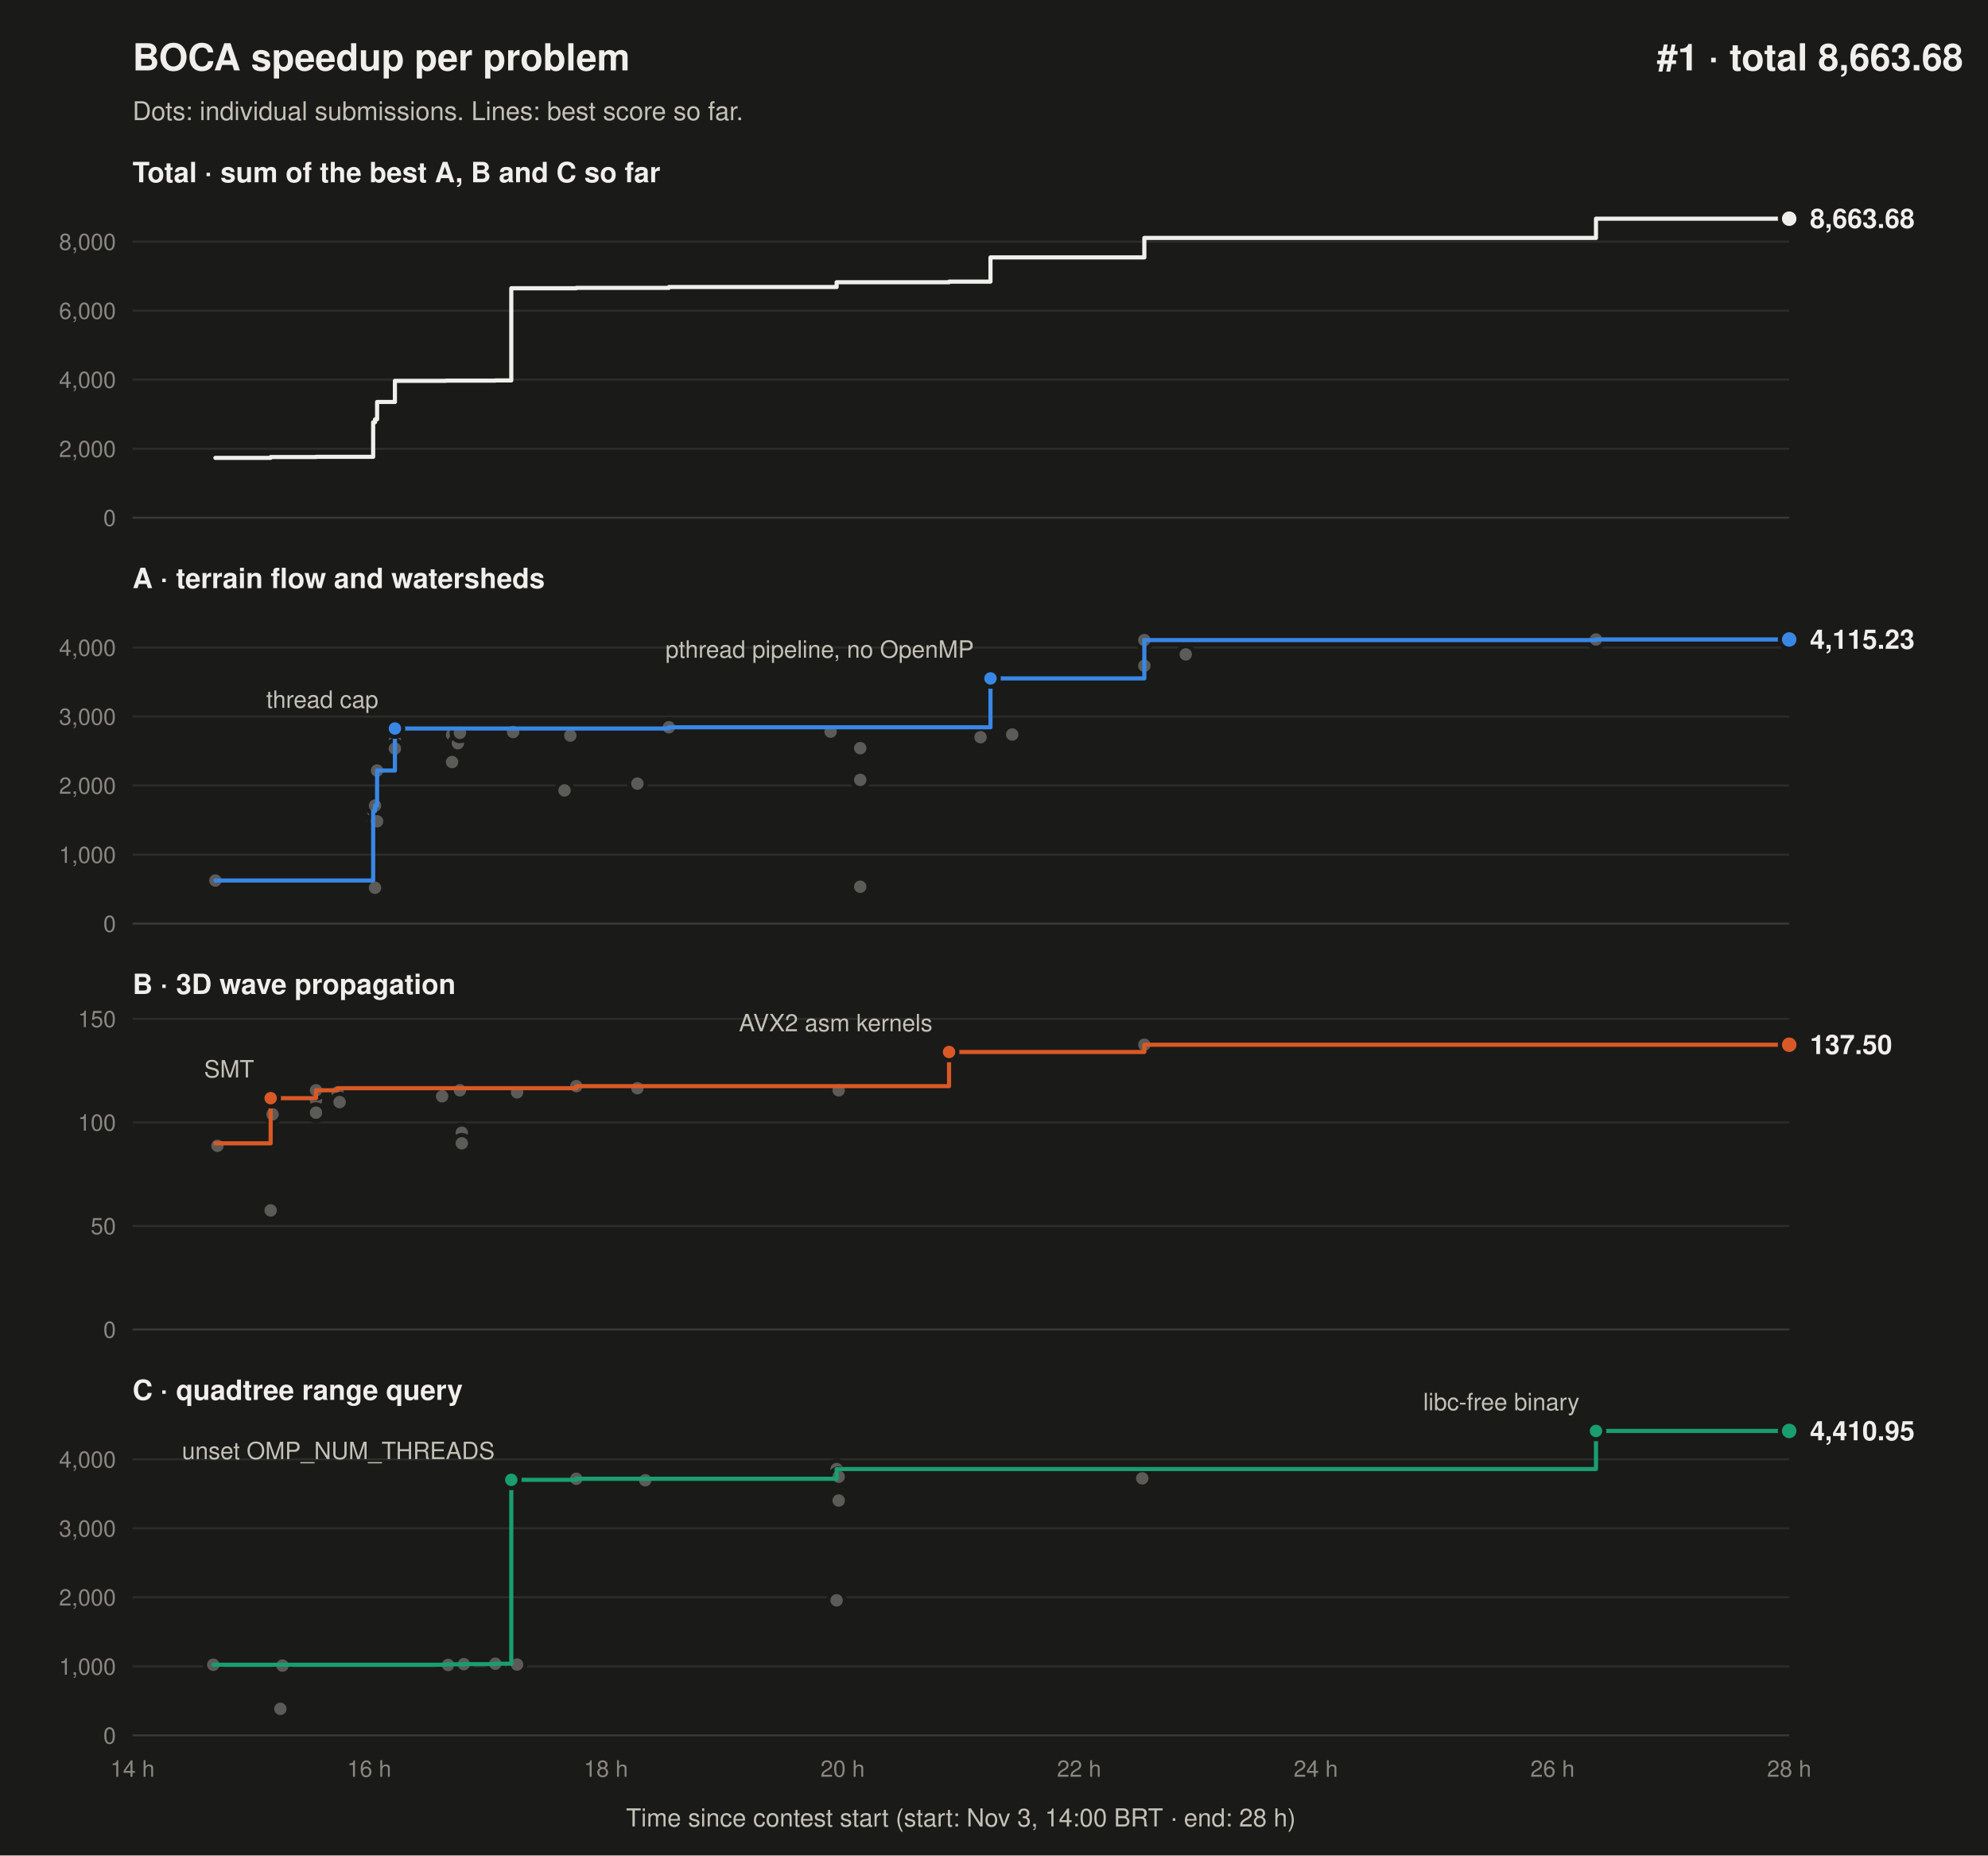
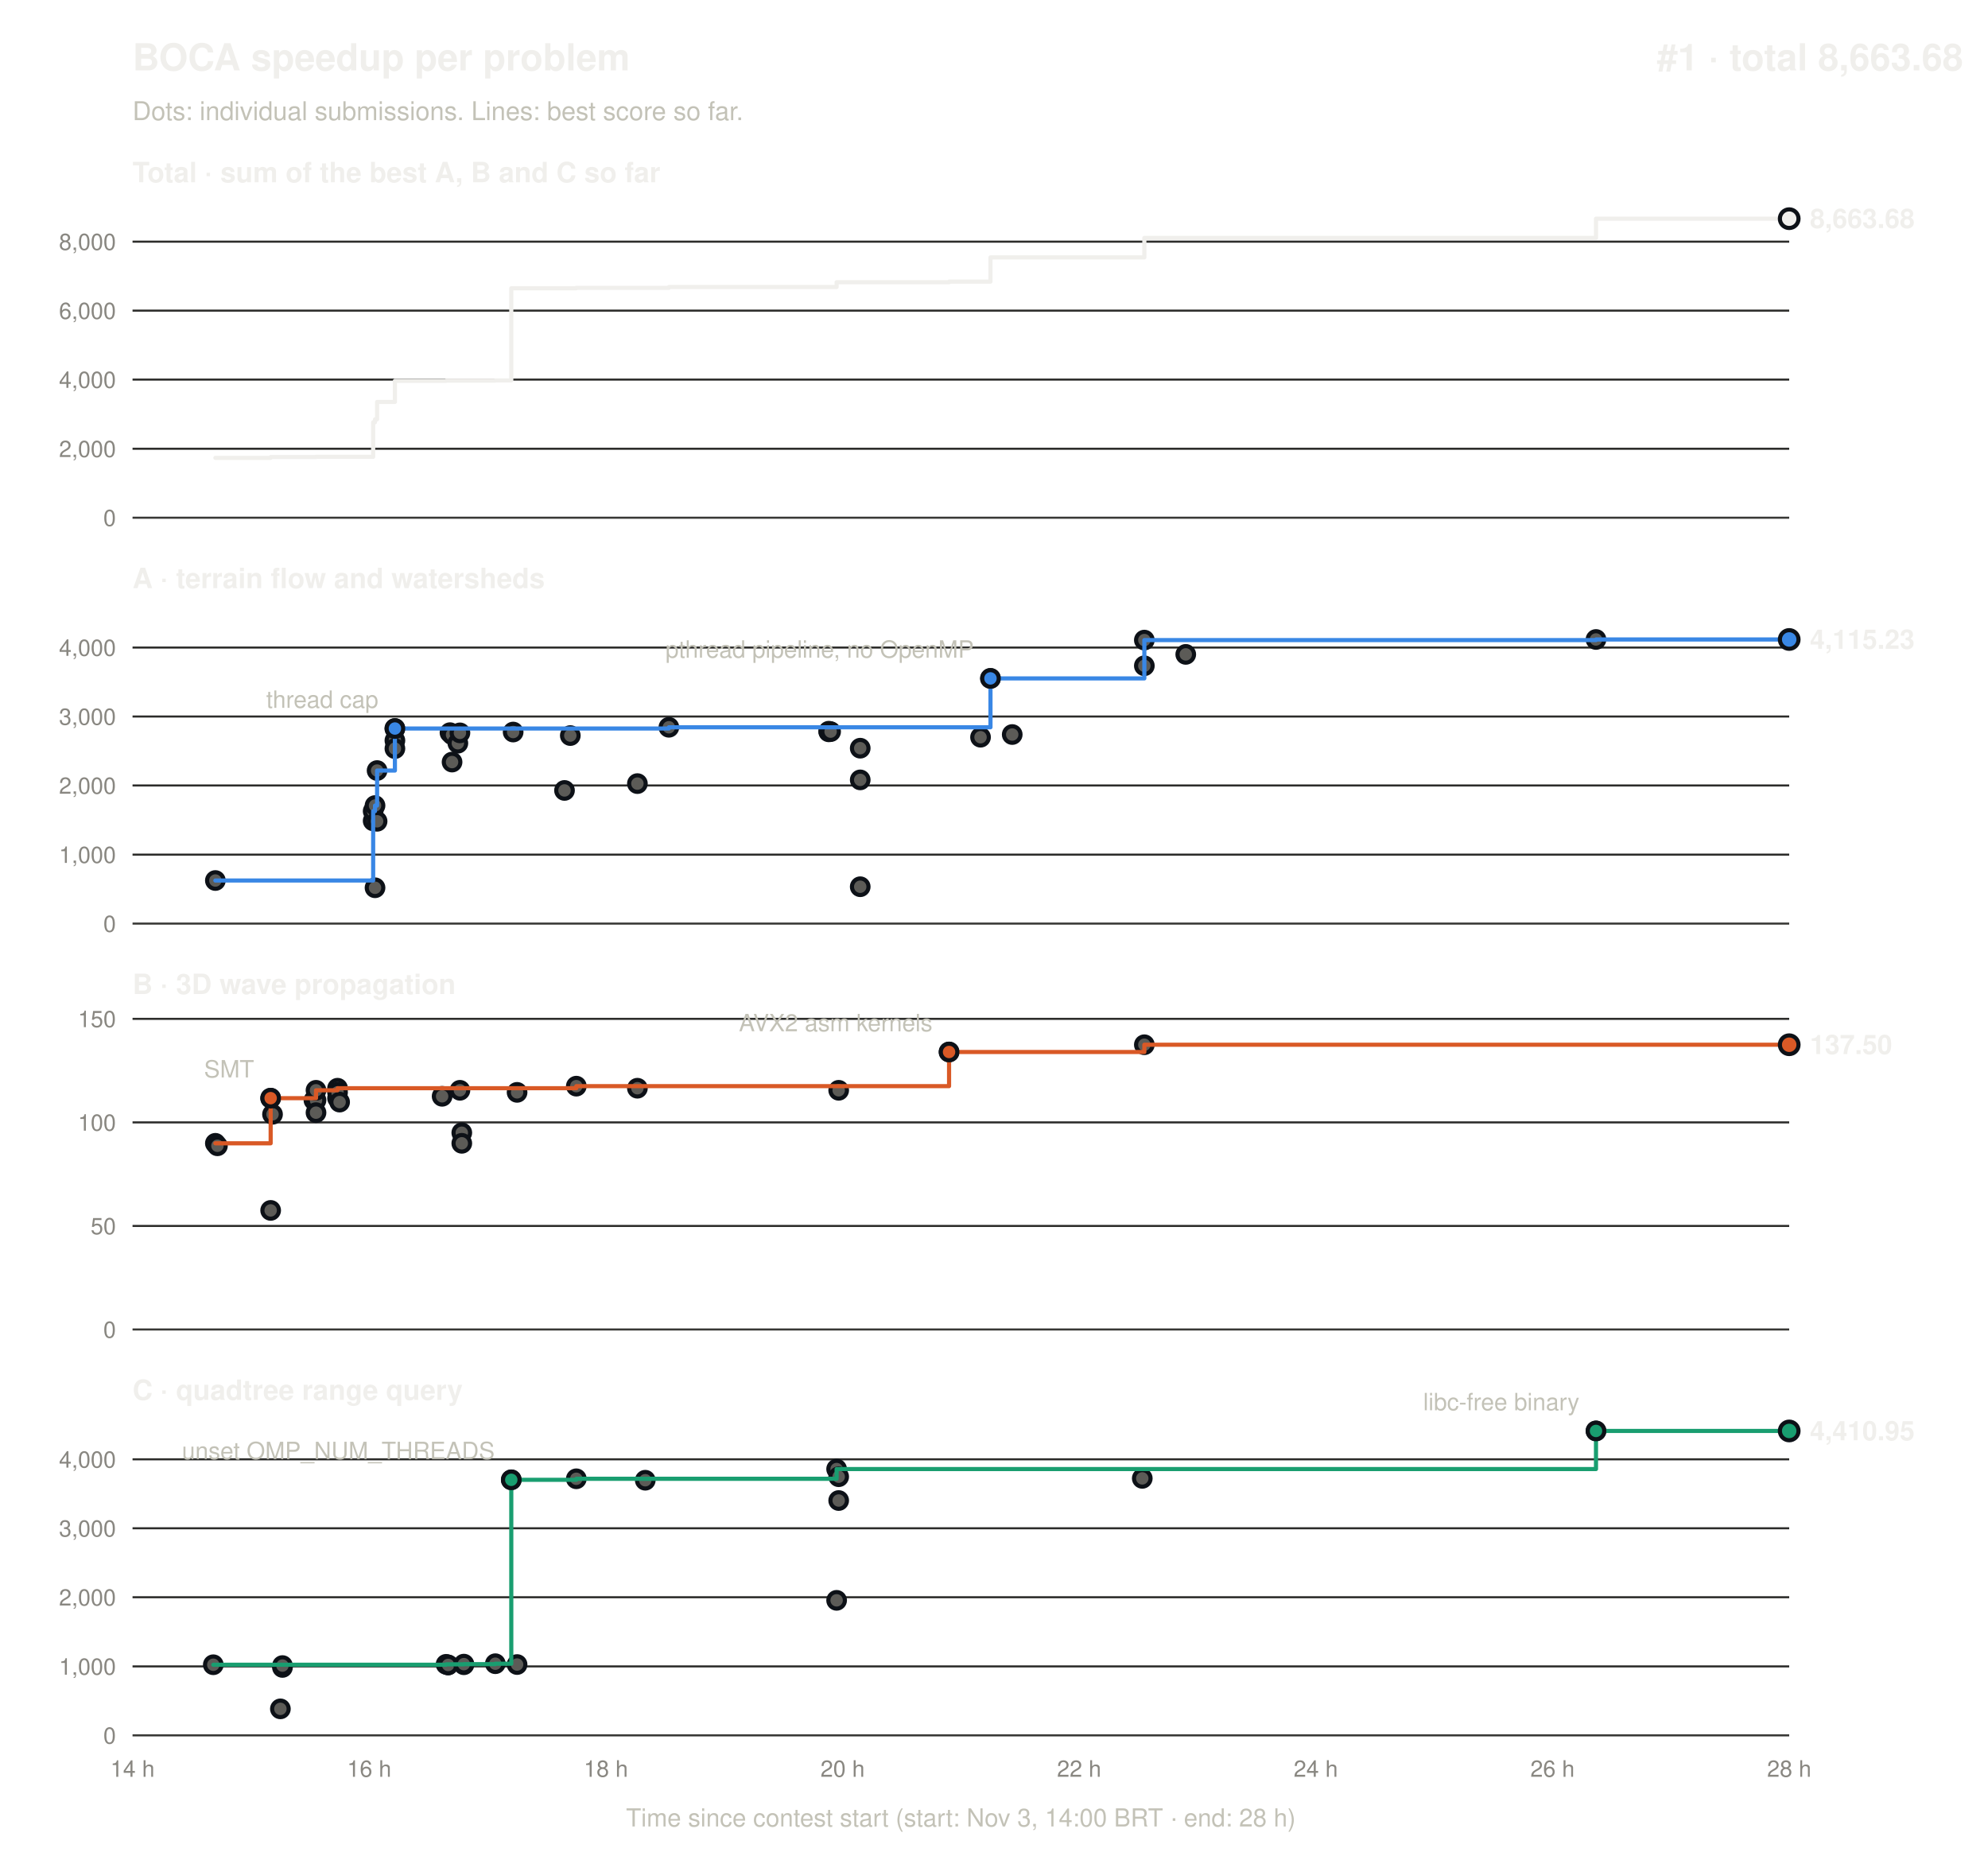
<svg xmlns="http://www.w3.org/2000/svg" width="960" height="896" viewBox="0 0 960 896" font-family="system-ui, -apple-system, &quot;Segoe UI&quot;, Helvetica, Arial, sans-serif" role="img" aria-label="BOCA speedup per problem over the contest">
-   <rect width="960" height="896" fill="#1a1a19" />
  <text x="64" y="34" font-size="18" font-weight="600" fill="#f0efec">BOCA speedup per problem</text>
  <text x="948" y="34" font-size="18" font-weight="600" fill="#f0efec" text-anchor="end">#1 · total 8,663.68</text>
  <text x="64" y="58" font-size="12.5" fill="#c3c2b7">Dots: individual submissions. Lines: best score so far.</text>
  <text x="64" y="88" font-size="13.5" font-weight="600" fill="#f0efec">Total · sum of the best A, B and C so far</text>
  <line x1="64" x2="864" y1="250.0" y2="250.0" stroke="#383835" stroke-width="1" />
  <text x="56" y="254.0" font-size="11" fill="#898781" text-anchor="end" style="font-variant-numeric: tabular-nums">0</text>
  <line x1="64" x2="864" y1="216.7" y2="216.7" stroke="#2c2c2a" stroke-width="1" />
  <text x="56" y="220.7" font-size="11" fill="#898781" text-anchor="end" style="font-variant-numeric: tabular-nums">2,000</text>
  <line x1="64" x2="864" y1="183.3" y2="183.3" stroke="#2c2c2a" stroke-width="1" />
  <text x="56" y="187.3" font-size="11" fill="#898781" text-anchor="end" style="font-variant-numeric: tabular-nums">4,000</text>
  <line x1="64" x2="864" y1="150.0" y2="150.0" stroke="#2c2c2a" stroke-width="1" />
  <text x="56" y="154.0" font-size="11" fill="#898781" text-anchor="end" style="font-variant-numeric: tabular-nums">6,000</text>
  <line x1="64" x2="864" y1="116.7" y2="116.7" stroke="#2c2c2a" stroke-width="1" />
  <text x="56" y="120.7" font-size="11" fill="#898781" text-anchor="end" style="font-variant-numeric: tabular-nums">8,000</text>
  <path d="M104.0,221.1 L130.7,221.1 L130.7,220.7 L152.6,220.7 L152.6,220.6 L163.0,220.6 L163.0,220.6 L180.2,220.6 L180.2,206.2 L180.2,206.2 L180.2,203.9 L181.1,203.9 L181.1,202.5 L182.1,202.5 L182.1,194.1 L190.7,194.1 L190.7,186.8 L190.7,186.8 L190.7,183.9 L215.4,183.9 L215.4,183.8 L224.0,183.8 L224.0,183.8 L239.2,183.8 L239.2,183.7 L246.9,183.7 L246.9,139.2 L278.3,139.2 L278.3,139.2 L278.3,139.2 L278.3,139.0 L323.0,139.0 L323.0,138.6 L404.0,138.6 L404.0,136.3 L458.3,136.3 L458.3,136.0 L478.3,136.0 L478.3,124.3 L552.6,124.3 L552.6,115.0 L552.6,115.0 L552.6,114.9 L770.7,114.9 L770.7,114.8 L770.7,114.8 L770.7,105.6 L864.0,105.6" fill="none" stroke="#f0efec" stroke-width="2" stroke-linejoin="round" stroke-linecap="round" />
-   <circle cx="864.0" cy="105.6" r="4.5" fill="#f0efec" stroke="#1a1a19" stroke-width="2" />
+   <circle cx="864.0" cy="105.6" r="4.5" fill="#f0efec" stroke="#0d1117" stroke-width="2" />
  <text x="874.0" y="110.1" font-size="13" font-weight="600" fill="#f0efec">8,663.68</text>
  <text x="64" y="284" font-size="13.5" font-weight="600" fill="#f0efec">A · terrain flow and watersheds</text>
  <line x1="64" x2="864" y1="446.0" y2="446.0" stroke="#383835" stroke-width="1" />
  <text x="56" y="450.0" font-size="11" fill="#898781" text-anchor="end" style="font-variant-numeric: tabular-nums">0</text>
  <line x1="64" x2="864" y1="412.7" y2="412.7" stroke="#2c2c2a" stroke-width="1" />
  <text x="56" y="416.7" font-size="11" fill="#898781" text-anchor="end" style="font-variant-numeric: tabular-nums">1,000</text>
  <line x1="64" x2="864" y1="379.3" y2="379.3" stroke="#2c2c2a" stroke-width="1" />
  <text x="56" y="383.3" font-size="11" fill="#898781" text-anchor="end" style="font-variant-numeric: tabular-nums">2,000</text>
  <line x1="64" x2="864" y1="346.0" y2="346.0" stroke="#2c2c2a" stroke-width="1" />
  <text x="56" y="350.0" font-size="11" fill="#898781" text-anchor="end" style="font-variant-numeric: tabular-nums">3,000</text>
  <line x1="64" x2="864" y1="312.7" y2="312.7" stroke="#2c2c2a" stroke-width="1" />
  <text x="56" y="316.7" font-size="11" fill="#898781" text-anchor="end" style="font-variant-numeric: tabular-nums">4,000</text>
-   <circle cx="104.0" cy="425.2" r="4" fill="#5c5b57" stroke="#1a1a19" stroke-width="2" />
-   <circle cx="180.2" cy="396.4" r="4" fill="#5c5b57" stroke="#1a1a19" stroke-width="2" />
-   <circle cx="180.2" cy="391.7" r="4" fill="#5c5b57" stroke="#1a1a19" stroke-width="2" />
-   <circle cx="181.1" cy="428.7" r="4" fill="#5c5b57" stroke="#1a1a19" stroke-width="2" />
-   <circle cx="181.1" cy="389.0" r="4" fill="#5c5b57" stroke="#1a1a19" stroke-width="2" />
-   <circle cx="182.1" cy="396.6" r="4" fill="#5c5b57" stroke="#1a1a19" stroke-width="2" />
-   <circle cx="182.1" cy="372.1" r="4" fill="#5c5b57" stroke="#1a1a19" stroke-width="2" />
-   <circle cx="190.7" cy="357.6" r="4" fill="#5c5b57" stroke="#1a1a19" stroke-width="2" />
-   <circle cx="190.7" cy="361.5" r="4" fill="#5c5b57" stroke="#1a1a19" stroke-width="2" />
-   <circle cx="190.7" cy="351.8" r="4" fill="#5c5b57" stroke="#1a1a19" stroke-width="2" />
-   <circle cx="217.3" cy="353.8" r="4" fill="#5c5b57" stroke="#1a1a19" stroke-width="2" />
-   <circle cx="218.3" cy="354.8" r="4" fill="#5c5b57" stroke="#1a1a19" stroke-width="2" />
-   <circle cx="218.3" cy="368.0" r="4" fill="#5c5b57" stroke="#1a1a19" stroke-width="2" />
-   <circle cx="221.1" cy="358.9" r="4" fill="#5c5b57" stroke="#1a1a19" stroke-width="2" />
-   <circle cx="222.1" cy="353.9" r="4" fill="#5c5b57" stroke="#1a1a19" stroke-width="2" />
-   <circle cx="247.8" cy="353.5" r="4" fill="#5c5b57" stroke="#1a1a19" stroke-width="2" />
-   <circle cx="272.6" cy="381.7" r="4" fill="#5c5b57" stroke="#1a1a19" stroke-width="2" />
-   <circle cx="275.4" cy="355.2" r="4" fill="#5c5b57" stroke="#1a1a19" stroke-width="2" />
-   <circle cx="307.8" cy="378.4" r="4" fill="#5c5b57" stroke="#1a1a19" stroke-width="2" />
-   <circle cx="323.0" cy="351.2" r="4" fill="#5c5b57" stroke="#1a1a19" stroke-width="2" />
-   <circle cx="400.2" cy="353.4" r="4" fill="#5c5b57" stroke="#1a1a19" stroke-width="2" />
-   <circle cx="400.2" cy="353.1" r="4" fill="#5c5b57" stroke="#1a1a19" stroke-width="2" />
-   <circle cx="401.1" cy="353.3" r="4" fill="#5c5b57" stroke="#1a1a19" stroke-width="2" />
-   <circle cx="415.4" cy="428.2" r="4" fill="#5c5b57" stroke="#1a1a19" stroke-width="2" />
-   <circle cx="415.4" cy="376.6" r="4" fill="#5c5b57" stroke="#1a1a19" stroke-width="2" />
-   <circle cx="415.4" cy="361.3" r="4" fill="#5c5b57" stroke="#1a1a19" stroke-width="2" />
-   <circle cx="473.5" cy="356.0" r="4" fill="#5c5b57" stroke="#1a1a19" stroke-width="2" />
-   <circle cx="478.3" cy="327.6" r="4" fill="#5c5b57" stroke="#1a1a19" stroke-width="2" />
-   <circle cx="488.8" cy="354.7" r="4" fill="#5c5b57" stroke="#1a1a19" stroke-width="2" />
-   <circle cx="552.6" cy="309.1" r="4" fill="#5c5b57" stroke="#1a1a19" stroke-width="2" />
-   <circle cx="552.6" cy="321.5" r="4" fill="#5c5b57" stroke="#1a1a19" stroke-width="2" />
-   <circle cx="572.6" cy="316.0" r="4" fill="#5c5b57" stroke="#1a1a19" stroke-width="2" />
-   <circle cx="770.7" cy="308.8" r="4" fill="#5c5b57" stroke="#1a1a19" stroke-width="2" />
+   <circle cx="104.0" cy="425.2" r="4" fill="#5c5b57" stroke="#0d1117" stroke-width="2" />
+   <circle cx="180.2" cy="396.4" r="4" fill="#5c5b57" stroke="#0d1117" stroke-width="2" />
+   <circle cx="180.2" cy="391.7" r="4" fill="#5c5b57" stroke="#0d1117" stroke-width="2" />
+   <circle cx="181.1" cy="428.7" r="4" fill="#5c5b57" stroke="#0d1117" stroke-width="2" />
+   <circle cx="181.1" cy="389.0" r="4" fill="#5c5b57" stroke="#0d1117" stroke-width="2" />
+   <circle cx="182.1" cy="396.6" r="4" fill="#5c5b57" stroke="#0d1117" stroke-width="2" />
+   <circle cx="182.1" cy="372.1" r="4" fill="#5c5b57" stroke="#0d1117" stroke-width="2" />
+   <circle cx="190.7" cy="357.6" r="4" fill="#5c5b57" stroke="#0d1117" stroke-width="2" />
+   <circle cx="190.7" cy="361.5" r="4" fill="#5c5b57" stroke="#0d1117" stroke-width="2" />
+   <circle cx="190.7" cy="351.8" r="4" fill="#5c5b57" stroke="#0d1117" stroke-width="2" />
+   <circle cx="217.3" cy="353.8" r="4" fill="#5c5b57" stroke="#0d1117" stroke-width="2" />
+   <circle cx="218.3" cy="354.8" r="4" fill="#5c5b57" stroke="#0d1117" stroke-width="2" />
+   <circle cx="218.3" cy="368.0" r="4" fill="#5c5b57" stroke="#0d1117" stroke-width="2" />
+   <circle cx="221.1" cy="358.9" r="4" fill="#5c5b57" stroke="#0d1117" stroke-width="2" />
+   <circle cx="222.1" cy="353.9" r="4" fill="#5c5b57" stroke="#0d1117" stroke-width="2" />
+   <circle cx="247.8" cy="353.5" r="4" fill="#5c5b57" stroke="#0d1117" stroke-width="2" />
+   <circle cx="272.6" cy="381.7" r="4" fill="#5c5b57" stroke="#0d1117" stroke-width="2" />
+   <circle cx="275.4" cy="355.2" r="4" fill="#5c5b57" stroke="#0d1117" stroke-width="2" />
+   <circle cx="307.8" cy="378.4" r="4" fill="#5c5b57" stroke="#0d1117" stroke-width="2" />
+   <circle cx="323.0" cy="351.2" r="4" fill="#5c5b57" stroke="#0d1117" stroke-width="2" />
+   <circle cx="400.2" cy="353.4" r="4" fill="#5c5b57" stroke="#0d1117" stroke-width="2" />
+   <circle cx="400.2" cy="353.1" r="4" fill="#5c5b57" stroke="#0d1117" stroke-width="2" />
+   <circle cx="401.1" cy="353.3" r="4" fill="#5c5b57" stroke="#0d1117" stroke-width="2" />
+   <circle cx="415.4" cy="428.2" r="4" fill="#5c5b57" stroke="#0d1117" stroke-width="2" />
+   <circle cx="415.4" cy="376.6" r="4" fill="#5c5b57" stroke="#0d1117" stroke-width="2" />
+   <circle cx="415.4" cy="361.3" r="4" fill="#5c5b57" stroke="#0d1117" stroke-width="2" />
+   <circle cx="473.5" cy="356.0" r="4" fill="#5c5b57" stroke="#0d1117" stroke-width="2" />
+   <circle cx="478.3" cy="327.6" r="4" fill="#5c5b57" stroke="#0d1117" stroke-width="2" />
+   <circle cx="488.8" cy="354.7" r="4" fill="#5c5b57" stroke="#0d1117" stroke-width="2" />
+   <circle cx="552.6" cy="309.1" r="4" fill="#5c5b57" stroke="#0d1117" stroke-width="2" />
+   <circle cx="552.6" cy="321.5" r="4" fill="#5c5b57" stroke="#0d1117" stroke-width="2" />
+   <circle cx="572.6" cy="316.0" r="4" fill="#5c5b57" stroke="#0d1117" stroke-width="2" />
+   <circle cx="770.7" cy="308.8" r="4" fill="#5c5b57" stroke="#0d1117" stroke-width="2" />
  <path d="M104.0,425.2 L180.2,425.2 L180.2,396.4 L180.2,396.4 L180.2,391.7 L181.1,391.7 L181.1,389.0 L182.1,389.0 L182.1,372.1 L190.7,372.1 L190.7,357.6 L190.7,357.6 L190.7,351.8 L323.0,351.8 L323.0,351.2 L478.3,351.2 L478.3,327.6 L552.6,327.6 L552.6,309.1 L770.7,309.1 L770.7,308.8 L864.0,308.8" fill="none" stroke="#3987e5" stroke-width="2" stroke-linejoin="round" stroke-linecap="round" />
-   <circle cx="190.7" cy="351.8" r="4" fill="#3987e5" stroke="#1a1a19" stroke-width="2" />
+   <circle cx="190.7" cy="351.8" r="4" fill="#3987e5" stroke="#0d1117" stroke-width="2" />
  <text x="182.7" y="341.8" font-size="11.5" fill="#c3c2b7" text-anchor="end">thread cap</text>
-   <circle cx="478.3" cy="327.6" r="4" fill="#3987e5" stroke="#1a1a19" stroke-width="2" />
+   <circle cx="478.3" cy="327.6" r="4" fill="#3987e5" stroke="#0d1117" stroke-width="2" />
  <text x="470.3" y="317.6" font-size="11.5" fill="#c3c2b7" text-anchor="end">pthread pipeline, no OpenMP</text>
-   <circle cx="864.0" cy="308.8" r="4.5" fill="#3987e5" stroke="#1a1a19" stroke-width="2" />
+   <circle cx="864.0" cy="308.8" r="4.5" fill="#3987e5" stroke="#0d1117" stroke-width="2" />
  <text x="874.0" y="313.3" font-size="13" font-weight="600" fill="#f0efec">4,115.23</text>
  <text x="64" y="480" font-size="13.5" font-weight="600" fill="#f0efec">B · 3D wave propagation</text>
  <line x1="64" x2="864" y1="642.0" y2="642.0" stroke="#383835" stroke-width="1" />
  <text x="56" y="646.0" font-size="11" fill="#898781" text-anchor="end" style="font-variant-numeric: tabular-nums">0</text>
  <line x1="64" x2="864" y1="592.0" y2="592.0" stroke="#2c2c2a" stroke-width="1" />
  <text x="56" y="596.0" font-size="11" fill="#898781" text-anchor="end" style="font-variant-numeric: tabular-nums">50</text>
  <line x1="64" x2="864" y1="542.0" y2="542.0" stroke="#2c2c2a" stroke-width="1" />
  <text x="56" y="546.0" font-size="11" fill="#898781" text-anchor="end" style="font-variant-numeric: tabular-nums">100</text>
  <line x1="64" x2="864" y1="492.0" y2="492.0" stroke="#2c2c2a" stroke-width="1" />
  <text x="56" y="496.0" font-size="11" fill="#898781" text-anchor="end" style="font-variant-numeric: tabular-nums">150</text>
-   <circle cx="104.0" cy="552.1" r="4" fill="#5c5b57" stroke="#1a1a19" stroke-width="2" />
-   <circle cx="105.0" cy="553.3" r="4" fill="#5c5b57" stroke="#1a1a19" stroke-width="2" />
-   <circle cx="130.7" cy="530.3" r="4" fill="#5c5b57" stroke="#1a1a19" stroke-width="2" />
-   <circle cx="130.7" cy="584.5" r="4" fill="#5c5b57" stroke="#1a1a19" stroke-width="2" />
-   <circle cx="131.6" cy="538.1" r="4" fill="#5c5b57" stroke="#1a1a19" stroke-width="2" />
-   <circle cx="151.6" cy="531.3" r="4" fill="#5c5b57" stroke="#1a1a19" stroke-width="2" />
-   <circle cx="152.6" cy="531.3" r="4" fill="#5c5b57" stroke="#1a1a19" stroke-width="2" />
-   <circle cx="152.6" cy="526.5" r="4" fill="#5c5b57" stroke="#1a1a19" stroke-width="2" />
-   <circle cx="152.6" cy="537.3" r="4" fill="#5c5b57" stroke="#1a1a19" stroke-width="2" />
-   <circle cx="163.0" cy="530.3" r="4" fill="#5c5b57" stroke="#1a1a19" stroke-width="2" />
-   <circle cx="163.0" cy="525.5" r="4" fill="#5c5b57" stroke="#1a1a19" stroke-width="2" />
-   <circle cx="163.0" cy="527.5" r="4" fill="#5c5b57" stroke="#1a1a19" stroke-width="2" />
-   <circle cx="164.0" cy="532.2" r="4" fill="#5c5b57" stroke="#1a1a19" stroke-width="2" />
-   <circle cx="213.5" cy="529.4" r="4" fill="#5c5b57" stroke="#1a1a19" stroke-width="2" />
-   <circle cx="222.1" cy="526.5" r="4" fill="#5c5b57" stroke="#1a1a19" stroke-width="2" />
-   <circle cx="223.0" cy="547.0" r="4" fill="#5c5b57" stroke="#1a1a19" stroke-width="2" />
-   <circle cx="223.0" cy="552.1" r="4" fill="#5c5b57" stroke="#1a1a19" stroke-width="2" />
-   <circle cx="249.7" cy="527.5" r="4" fill="#5c5b57" stroke="#1a1a19" stroke-width="2" />
-   <circle cx="278.3" cy="524.5" r="4" fill="#5c5b57" stroke="#1a1a19" stroke-width="2" />
-   <circle cx="307.8" cy="525.5" r="4" fill="#5c5b57" stroke="#1a1a19" stroke-width="2" />
-   <circle cx="405.0" cy="526.5" r="4" fill="#5c5b57" stroke="#1a1a19" stroke-width="2" />
-   <circle cx="458.3" cy="508.0" r="4" fill="#5c5b57" stroke="#1a1a19" stroke-width="2" />
-   <circle cx="552.6" cy="504.5" r="4" fill="#5c5b57" stroke="#1a1a19" stroke-width="2" />
+   <circle cx="104.0" cy="552.1" r="4" fill="#5c5b57" stroke="#0d1117" stroke-width="2" />
+   <circle cx="105.0" cy="553.3" r="4" fill="#5c5b57" stroke="#0d1117" stroke-width="2" />
+   <circle cx="130.7" cy="530.3" r="4" fill="#5c5b57" stroke="#0d1117" stroke-width="2" />
+   <circle cx="130.7" cy="584.5" r="4" fill="#5c5b57" stroke="#0d1117" stroke-width="2" />
+   <circle cx="131.6" cy="538.1" r="4" fill="#5c5b57" stroke="#0d1117" stroke-width="2" />
+   <circle cx="151.6" cy="531.3" r="4" fill="#5c5b57" stroke="#0d1117" stroke-width="2" />
+   <circle cx="152.6" cy="531.3" r="4" fill="#5c5b57" stroke="#0d1117" stroke-width="2" />
+   <circle cx="152.6" cy="526.5" r="4" fill="#5c5b57" stroke="#0d1117" stroke-width="2" />
+   <circle cx="152.6" cy="537.3" r="4" fill="#5c5b57" stroke="#0d1117" stroke-width="2" />
+   <circle cx="163.0" cy="530.3" r="4" fill="#5c5b57" stroke="#0d1117" stroke-width="2" />
+   <circle cx="163.0" cy="525.5" r="4" fill="#5c5b57" stroke="#0d1117" stroke-width="2" />
+   <circle cx="163.0" cy="527.5" r="4" fill="#5c5b57" stroke="#0d1117" stroke-width="2" />
+   <circle cx="164.0" cy="532.2" r="4" fill="#5c5b57" stroke="#0d1117" stroke-width="2" />
+   <circle cx="213.5" cy="529.4" r="4" fill="#5c5b57" stroke="#0d1117" stroke-width="2" />
+   <circle cx="222.1" cy="526.5" r="4" fill="#5c5b57" stroke="#0d1117" stroke-width="2" />
+   <circle cx="223.0" cy="547.0" r="4" fill="#5c5b57" stroke="#0d1117" stroke-width="2" />
+   <circle cx="223.0" cy="552.1" r="4" fill="#5c5b57" stroke="#0d1117" stroke-width="2" />
+   <circle cx="249.7" cy="527.5" r="4" fill="#5c5b57" stroke="#0d1117" stroke-width="2" />
+   <circle cx="278.3" cy="524.5" r="4" fill="#5c5b57" stroke="#0d1117" stroke-width="2" />
+   <circle cx="307.8" cy="525.5" r="4" fill="#5c5b57" stroke="#0d1117" stroke-width="2" />
+   <circle cx="405.0" cy="526.5" r="4" fill="#5c5b57" stroke="#0d1117" stroke-width="2" />
+   <circle cx="458.3" cy="508.0" r="4" fill="#5c5b57" stroke="#0d1117" stroke-width="2" />
+   <circle cx="552.6" cy="504.5" r="4" fill="#5c5b57" stroke="#0d1117" stroke-width="2" />
  <path d="M104.0,552.1 L130.7,552.1 L130.7,530.3 L152.6,530.3 L152.6,526.5 L163.0,526.5 L163.0,525.5 L278.3,525.5 L278.3,524.5 L458.3,524.5 L458.3,508.0 L552.6,508.0 L552.6,504.5 L864.0,504.5" fill="none" stroke="#d95926" stroke-width="2" stroke-linejoin="round" stroke-linecap="round" />
-   <circle cx="130.7" cy="530.3" r="4" fill="#d95926" stroke="#1a1a19" stroke-width="2" />
+   <circle cx="130.7" cy="530.3" r="4" fill="#d95926" stroke="#0d1117" stroke-width="2" />
  <text x="122.7" y="520.3" font-size="11.5" fill="#c3c2b7" text-anchor="end">SMT</text>
-   <circle cx="458.3" cy="508.0" r="4" fill="#d95926" stroke="#1a1a19" stroke-width="2" />
+   <circle cx="458.3" cy="508.0" r="4" fill="#d95926" stroke="#0d1117" stroke-width="2" />
  <text x="450.3" y="498.0" font-size="11.5" fill="#c3c2b7" text-anchor="end">AVX2 asm kernels</text>
-   <circle cx="864.0" cy="504.5" r="4.5" fill="#d95926" stroke="#1a1a19" stroke-width="2" />
+   <circle cx="864.0" cy="504.5" r="4.5" fill="#d95926" stroke="#0d1117" stroke-width="2" />
  <text x="874.0" y="509.0" font-size="13" font-weight="600" fill="#f0efec">137.50</text>
  <text x="64" y="676" font-size="13.5" font-weight="600" fill="#f0efec">C · quadtree range query</text>
  <line x1="64" x2="864" y1="838.0" y2="838.0" stroke="#383835" stroke-width="1" />
  <text x="56" y="842.0" font-size="11" fill="#898781" text-anchor="end" style="font-variant-numeric: tabular-nums">0</text>
  <line x1="64" x2="864" y1="804.7" y2="804.7" stroke="#2c2c2a" stroke-width="1" />
  <text x="56" y="808.7" font-size="11" fill="#898781" text-anchor="end" style="font-variant-numeric: tabular-nums">1,000</text>
  <line x1="64" x2="864" y1="771.3" y2="771.3" stroke="#2c2c2a" stroke-width="1" />
  <text x="56" y="775.3" font-size="11" fill="#898781" text-anchor="end" style="font-variant-numeric: tabular-nums">2,000</text>
  <line x1="64" x2="864" y1="738.0" y2="738.0" stroke="#2c2c2a" stroke-width="1" />
  <text x="56" y="742.0" font-size="11" fill="#898781" text-anchor="end" style="font-variant-numeric: tabular-nums">3,000</text>
  <line x1="64" x2="864" y1="704.7" y2="704.7" stroke="#2c2c2a" stroke-width="1" />
  <text x="56" y="708.7" font-size="11" fill="#898781" text-anchor="end" style="font-variant-numeric: tabular-nums">4,000</text>
-   <circle cx="103.0" cy="803.9" r="4" fill="#5c5b57" stroke="#1a1a19" stroke-width="2" />
-   <circle cx="135.4" cy="825.2" r="4" fill="#5c5b57" stroke="#1a1a19" stroke-width="2" />
-   <circle cx="136.4" cy="805.2" r="4" fill="#5c5b57" stroke="#1a1a19" stroke-width="2" />
-   <circle cx="136.4" cy="804.3" r="4" fill="#5c5b57" stroke="#1a1a19" stroke-width="2" />
-   <circle cx="215.4" cy="803.7" r="4" fill="#5c5b57" stroke="#1a1a19" stroke-width="2" />
-   <circle cx="216.4" cy="804.0" r="4" fill="#5c5b57" stroke="#1a1a19" stroke-width="2" />
-   <circle cx="216.4" cy="804.0" r="4" fill="#5c5b57" stroke="#1a1a19" stroke-width="2" />
-   <circle cx="224.0" cy="803.9" r="4" fill="#5c5b57" stroke="#1a1a19" stroke-width="2" />
-   <circle cx="224.0" cy="803.6" r="4" fill="#5c5b57" stroke="#1a1a19" stroke-width="2" />
-   <circle cx="239.2" cy="803.4" r="4" fill="#5c5b57" stroke="#1a1a19" stroke-width="2" />
-   <circle cx="246.9" cy="714.6" r="4" fill="#5c5b57" stroke="#1a1a19" stroke-width="2" />
-   <circle cx="249.7" cy="803.8" r="4" fill="#5c5b57" stroke="#1a1a19" stroke-width="2" />
-   <circle cx="278.3" cy="714.1" r="4" fill="#5c5b57" stroke="#1a1a19" stroke-width="2" />
-   <circle cx="311.6" cy="714.8" r="4" fill="#5c5b57" stroke="#1a1a19" stroke-width="2" />
-   <circle cx="404.0" cy="709.4" r="4" fill="#5c5b57" stroke="#1a1a19" stroke-width="2" />
-   <circle cx="404.0" cy="772.8" r="4" fill="#5c5b57" stroke="#1a1a19" stroke-width="2" />
-   <circle cx="405.0" cy="713.1" r="4" fill="#5c5b57" stroke="#1a1a19" stroke-width="2" />
-   <circle cx="405.0" cy="724.6" r="4" fill="#5c5b57" stroke="#1a1a19" stroke-width="2" />
-   <circle cx="551.6" cy="713.9" r="4" fill="#5c5b57" stroke="#1a1a19" stroke-width="2" />
-   <circle cx="770.7" cy="691.0" r="4" fill="#5c5b57" stroke="#1a1a19" stroke-width="2" />
+   <circle cx="103.0" cy="803.9" r="4" fill="#5c5b57" stroke="#0d1117" stroke-width="2" />
+   <circle cx="135.4" cy="825.2" r="4" fill="#5c5b57" stroke="#0d1117" stroke-width="2" />
+   <circle cx="136.4" cy="805.2" r="4" fill="#5c5b57" stroke="#0d1117" stroke-width="2" />
+   <circle cx="136.4" cy="804.3" r="4" fill="#5c5b57" stroke="#0d1117" stroke-width="2" />
+   <circle cx="215.4" cy="803.7" r="4" fill="#5c5b57" stroke="#0d1117" stroke-width="2" />
+   <circle cx="216.4" cy="804.0" r="4" fill="#5c5b57" stroke="#0d1117" stroke-width="2" />
+   <circle cx="216.4" cy="804.0" r="4" fill="#5c5b57" stroke="#0d1117" stroke-width="2" />
+   <circle cx="224.0" cy="803.9" r="4" fill="#5c5b57" stroke="#0d1117" stroke-width="2" />
+   <circle cx="224.0" cy="803.6" r="4" fill="#5c5b57" stroke="#0d1117" stroke-width="2" />
+   <circle cx="239.2" cy="803.4" r="4" fill="#5c5b57" stroke="#0d1117" stroke-width="2" />
+   <circle cx="246.9" cy="714.6" r="4" fill="#5c5b57" stroke="#0d1117" stroke-width="2" />
+   <circle cx="249.7" cy="803.8" r="4" fill="#5c5b57" stroke="#0d1117" stroke-width="2" />
+   <circle cx="278.3" cy="714.1" r="4" fill="#5c5b57" stroke="#0d1117" stroke-width="2" />
+   <circle cx="311.6" cy="714.8" r="4" fill="#5c5b57" stroke="#0d1117" stroke-width="2" />
+   <circle cx="404.0" cy="709.4" r="4" fill="#5c5b57" stroke="#0d1117" stroke-width="2" />
+   <circle cx="404.0" cy="772.8" r="4" fill="#5c5b57" stroke="#0d1117" stroke-width="2" />
+   <circle cx="405.0" cy="713.1" r="4" fill="#5c5b57" stroke="#0d1117" stroke-width="2" />
+   <circle cx="405.0" cy="724.6" r="4" fill="#5c5b57" stroke="#0d1117" stroke-width="2" />
+   <circle cx="551.6" cy="713.9" r="4" fill="#5c5b57" stroke="#0d1117" stroke-width="2" />
+   <circle cx="770.7" cy="691.0" r="4" fill="#5c5b57" stroke="#0d1117" stroke-width="2" />
  <path d="M103.0,803.9 L215.4,803.9 L215.4,803.7 L224.0,803.7 L224.0,803.6 L239.2,803.6 L239.2,803.4 L246.9,803.4 L246.9,714.6 L278.3,714.6 L278.3,714.1 L404.0,714.1 L404.0,709.4 L770.7,709.4 L770.7,691.0 L864.0,691.0" fill="none" stroke="#199e70" stroke-width="2" stroke-linejoin="round" stroke-linecap="round" />
-   <circle cx="246.9" cy="714.6" r="4" fill="#199e70" stroke="#1a1a19" stroke-width="2" />
+   <circle cx="246.9" cy="714.6" r="4" fill="#199e70" stroke="#0d1117" stroke-width="2" />
  <text x="238.9" y="704.6" font-size="11.5" fill="#c3c2b7" text-anchor="end">unset OMP_NUM_THREADS</text>
-   <circle cx="770.7" cy="691.0" r="4" fill="#199e70" stroke="#1a1a19" stroke-width="2" />
+   <circle cx="770.7" cy="691.0" r="4" fill="#199e70" stroke="#0d1117" stroke-width="2" />
  <text x="762.7" y="681.0" font-size="11.5" fill="#c3c2b7" text-anchor="end">libc-free binary</text>
-   <circle cx="864.0" cy="691.0" r="4.5" fill="#199e70" stroke="#1a1a19" stroke-width="2" />
+   <circle cx="864.0" cy="691.0" r="4.5" fill="#199e70" stroke="#0d1117" stroke-width="2" />
  <text x="874.0" y="695.5" font-size="13" font-weight="600" fill="#f0efec">4,410.95</text>
  <text x="64.0" y="858" font-size="11" fill="#898781" text-anchor="middle">14 h</text>
  <text x="178.3" y="858" font-size="11" fill="#898781" text-anchor="middle">16 h</text>
  <text x="292.6" y="858" font-size="11" fill="#898781" text-anchor="middle">18 h</text>
  <text x="406.9" y="858" font-size="11" fill="#898781" text-anchor="middle">20 h</text>
  <text x="521.1" y="858" font-size="11" fill="#898781" text-anchor="middle">22 h</text>
  <text x="635.4" y="858" font-size="11" fill="#898781" text-anchor="middle">24 h</text>
  <text x="749.7" y="858" font-size="11" fill="#898781" text-anchor="middle">26 h</text>
  <text x="864.0" y="858" font-size="11" fill="#898781" text-anchor="middle">28 h</text>
  <text x="464.0" y="882" font-size="12" fill="#c3c2b7" text-anchor="middle">Time since contest start (start: Nov 3, 14:00 BRT · end: 28 h)</text>
</svg>
